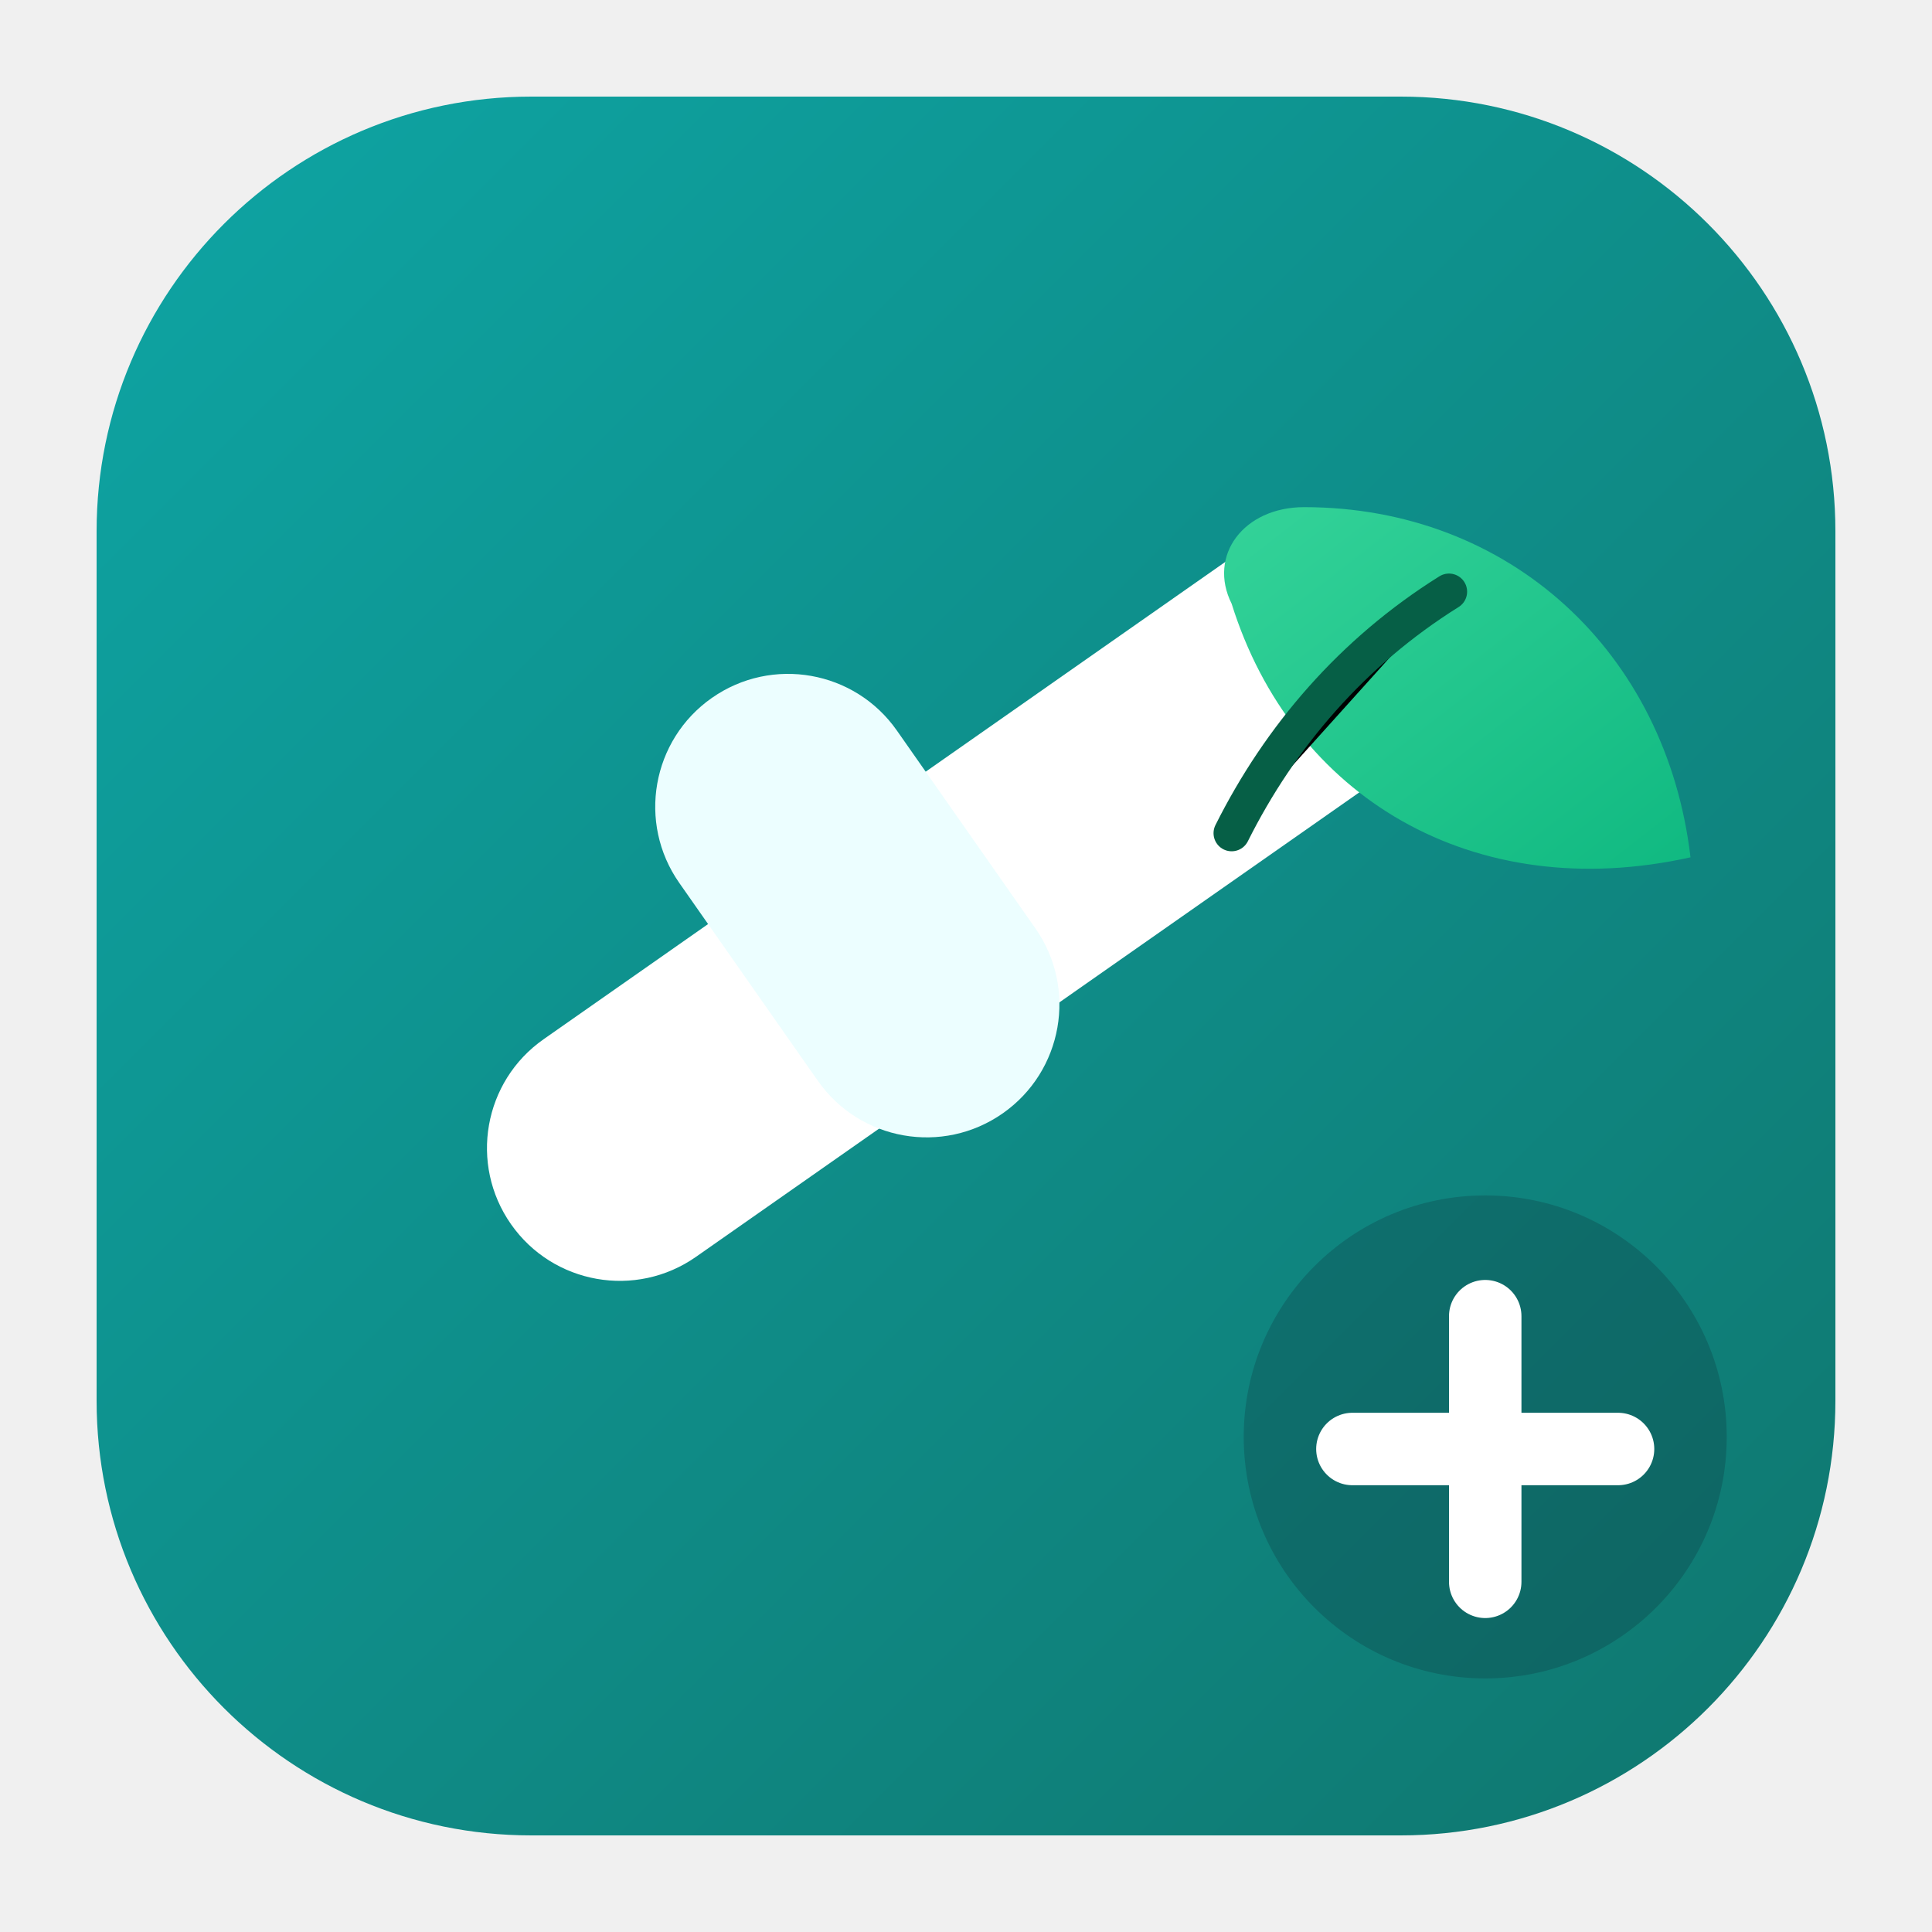
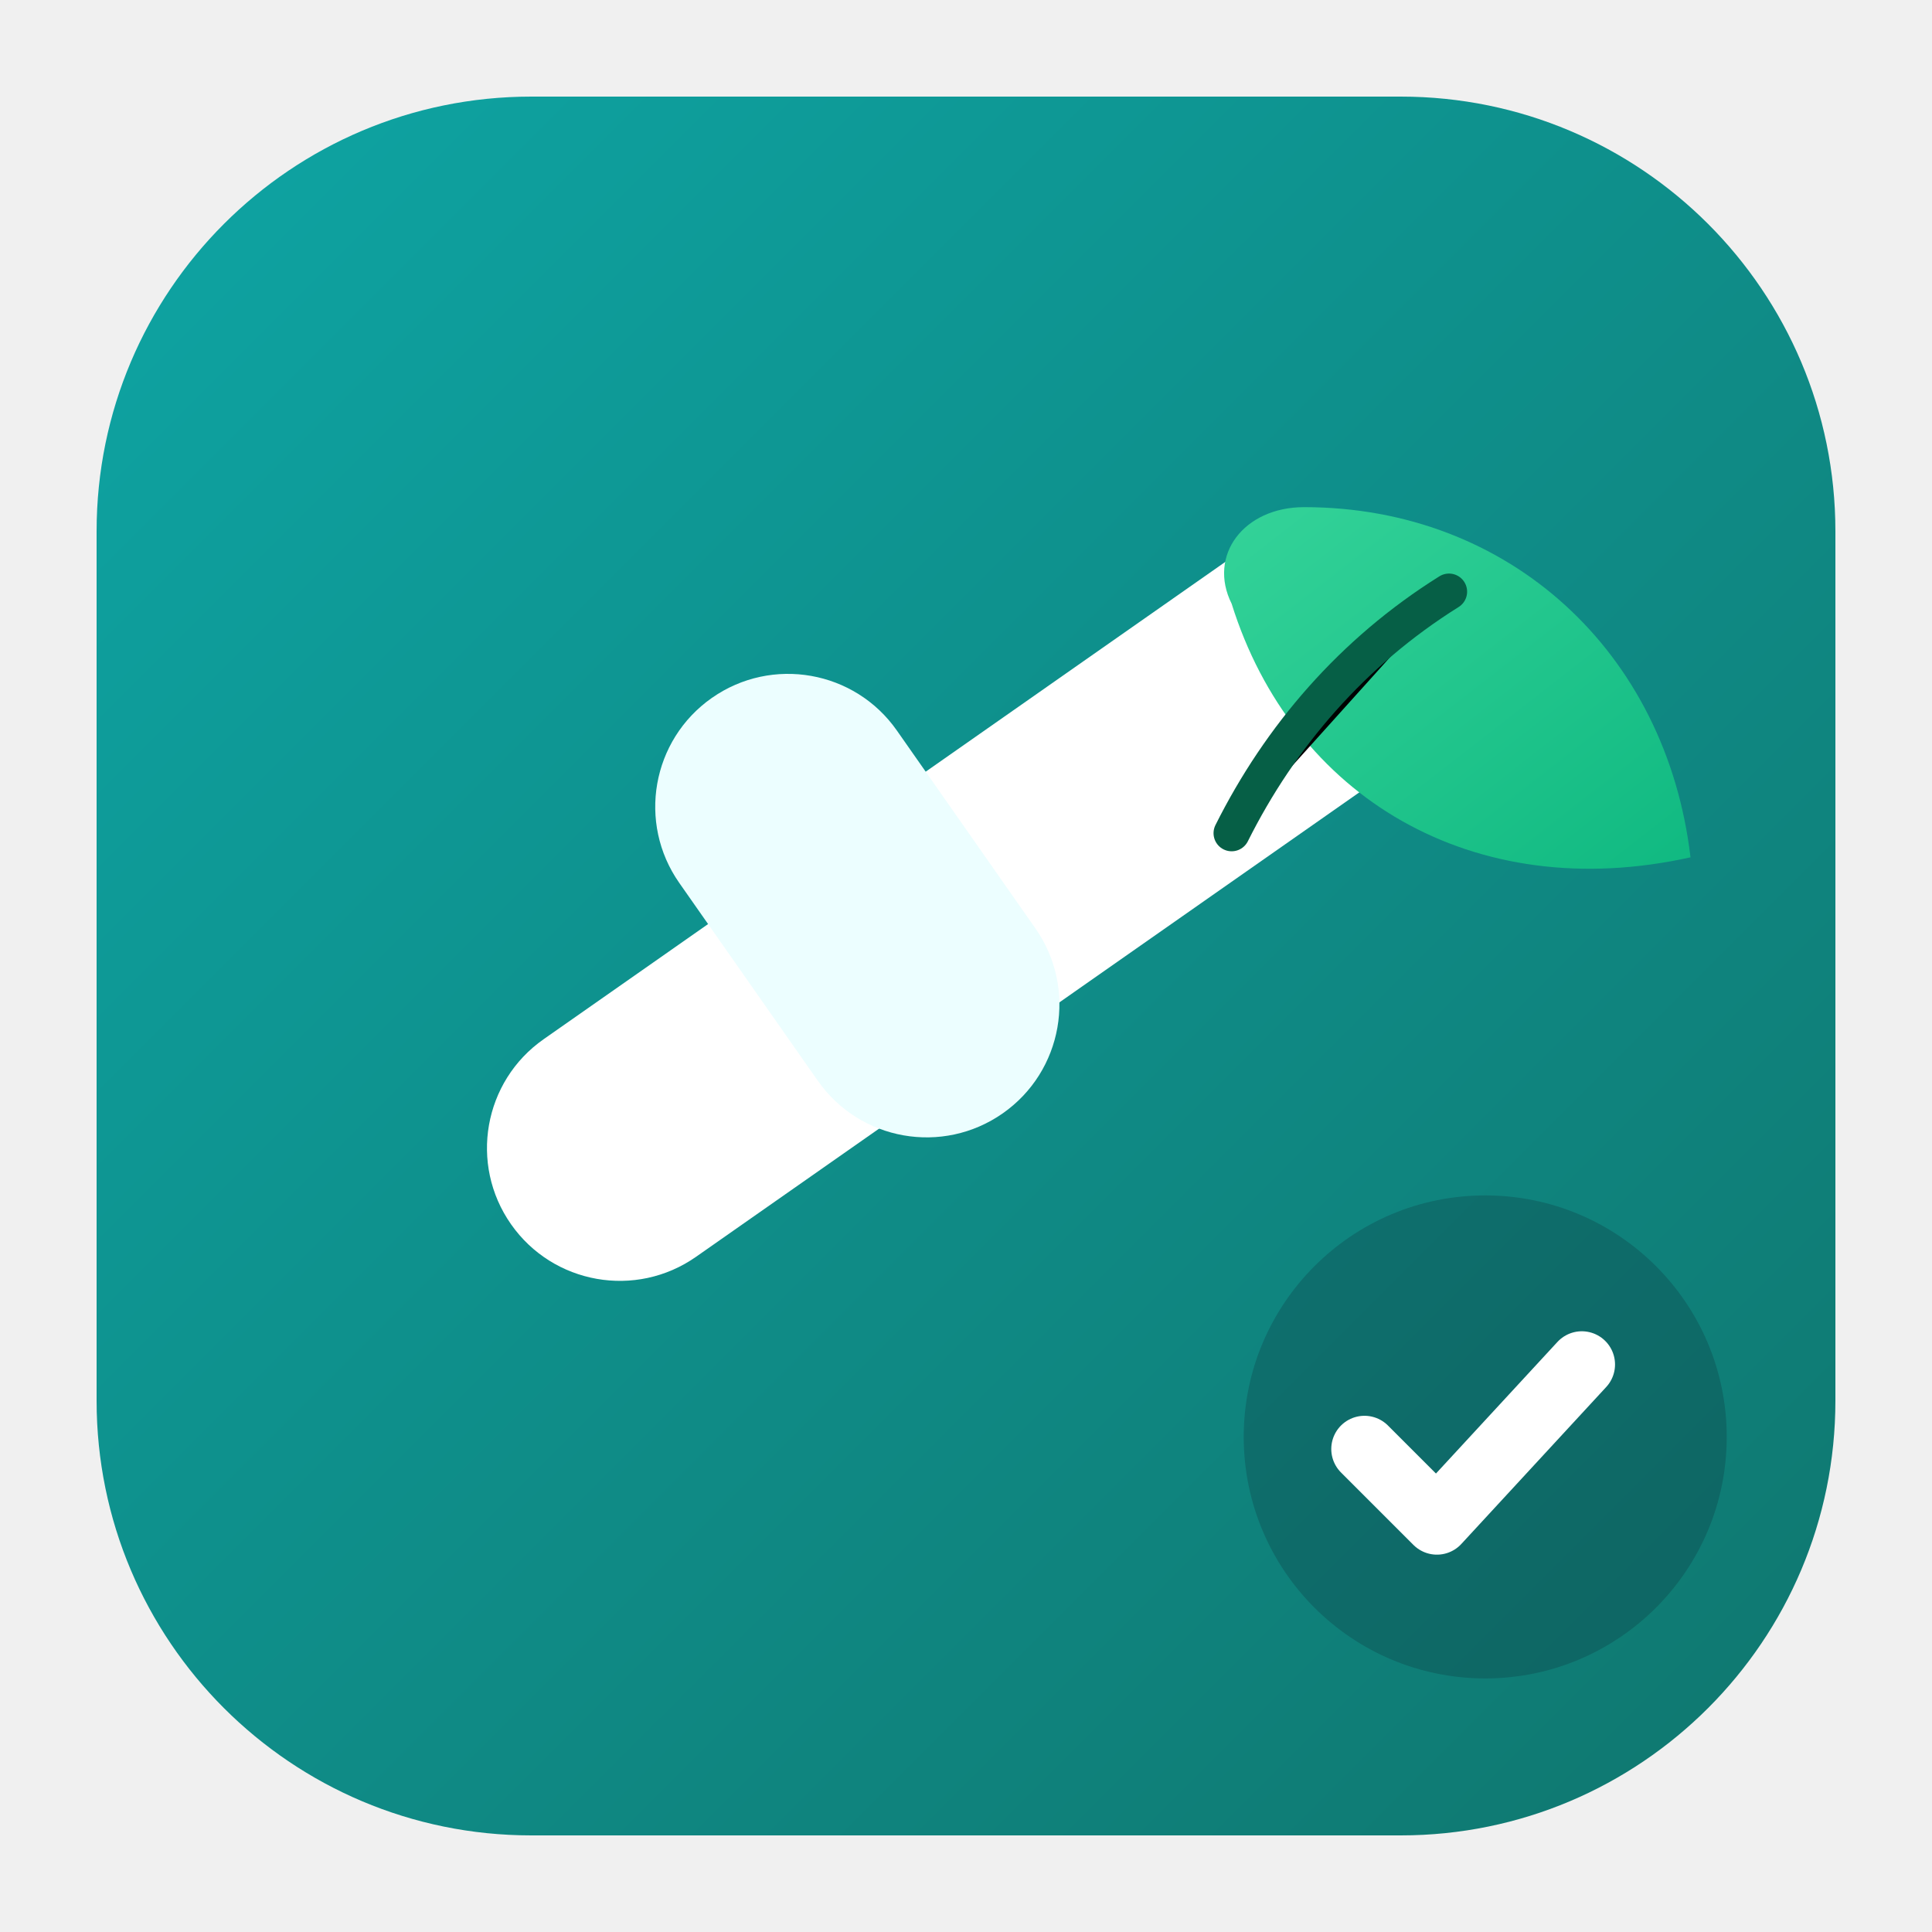
<svg xmlns="http://www.w3.org/2000/svg" viewBox="0 0 160 160" role="img" aria-label="Logo Pharma">
  <defs>
    <linearGradient id="bg" x1="0" y1="0" x2="1" y2="1">
      <stop offset="0%" stop-color="#0ea5a4" />
      <stop offset="100%" stop-color="#0f766e" />
    </linearGradient>
    <linearGradient id="leaf" x1="0" y1="0" x2="1" y2="1">
      <stop offset="0%" stop-color="#34d399" />
      <stop offset="100%" stop-color="#10b981" />
    </linearGradient>
  </defs>
  <rect x="8" y="8" width="144" height="144" rx="36" fill="url(#bg)" />
  <rect x="34" y="64" width="92" height="22" rx="11" fill="#ffffff" transform="rotate(-35 80 75)" />
  <rect x="60" y="54" width="22" height="42" rx="11" fill="#ecfeff" transform="rotate(-35 71 75)" />
  <path d="M108 42c17 0 30 12 32 29-18 4-33-5-38-21-2-4 1-8 6-8z" fill="url(#leaf)" />
  <path d="M120 49c-8 5-14 12-18 20" stroke="#065f46" stroke-width="3" stroke-linecap="round" />
  <circle cx="123" cy="119" r="20" fill="#0b1324" opacity="0.2" />
-   <path d="M112 120h22M123 109v22" stroke="#ffffff" stroke-width="6" stroke-linecap="round" />
+   <path d="M113 120l6 6 12-13" stroke="#ffffff" stroke-width="5.5" stroke-linecap="round" stroke-linejoin="round" fill="none" />
</svg>
